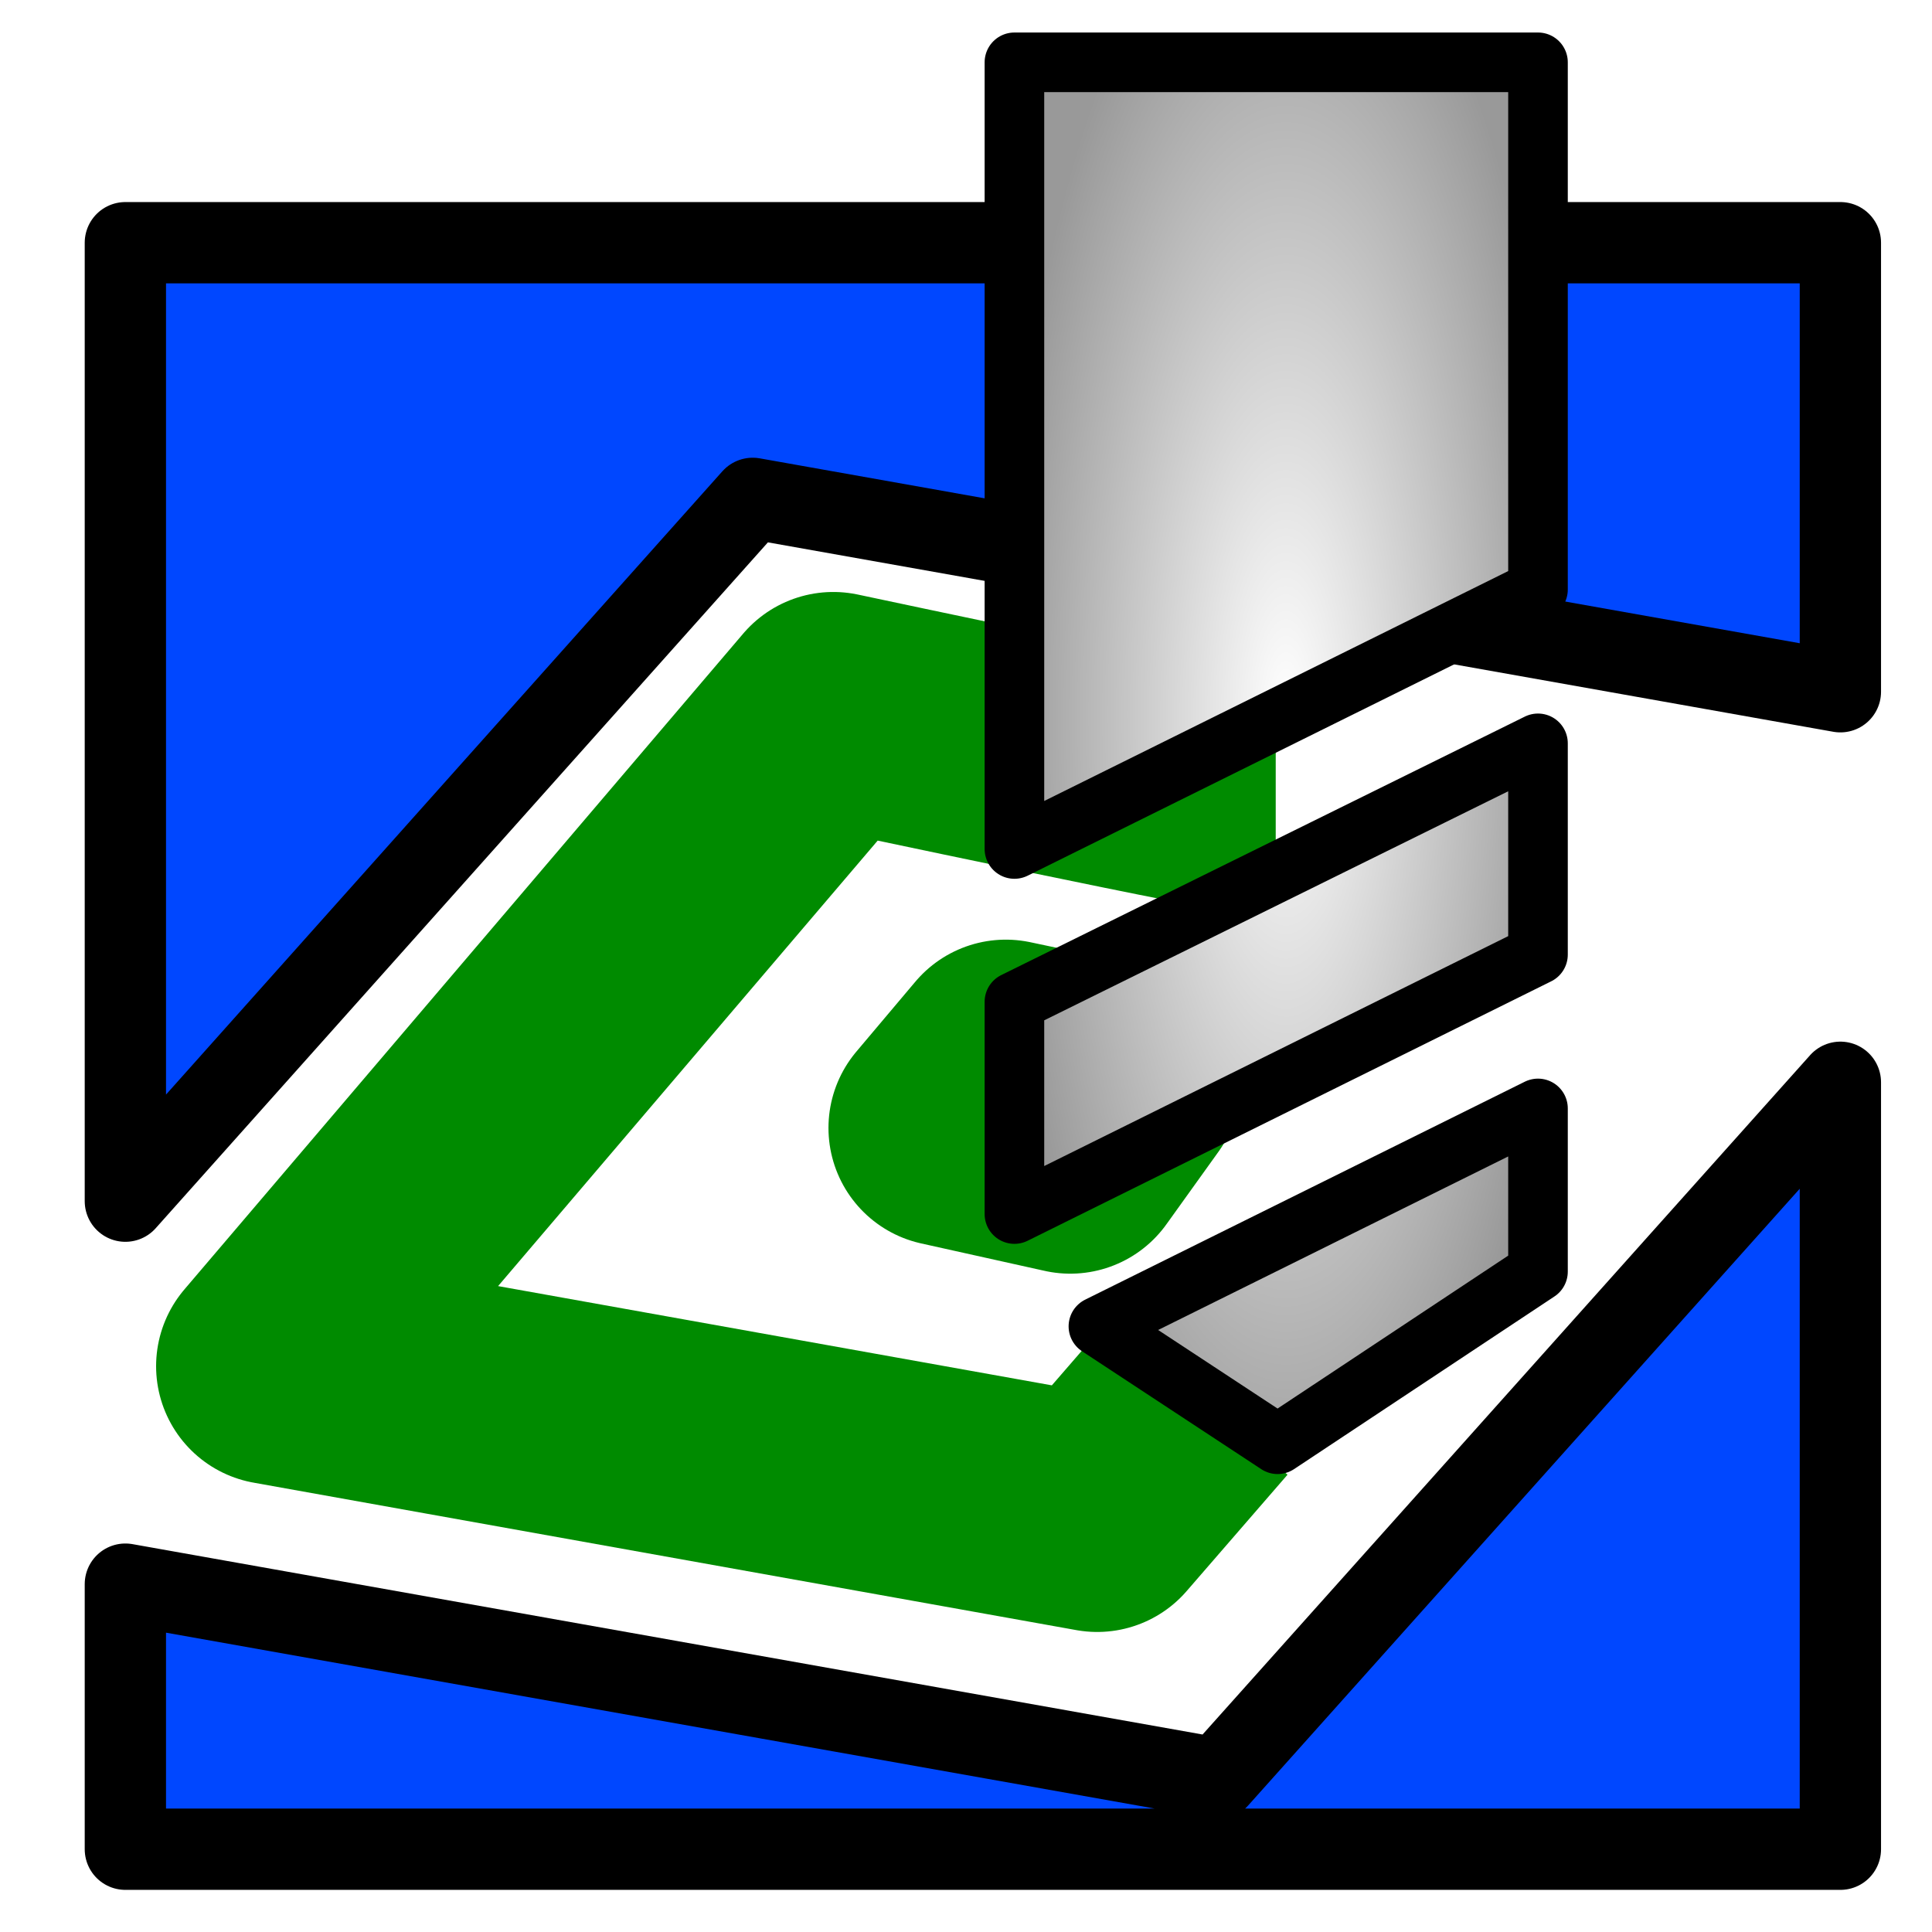
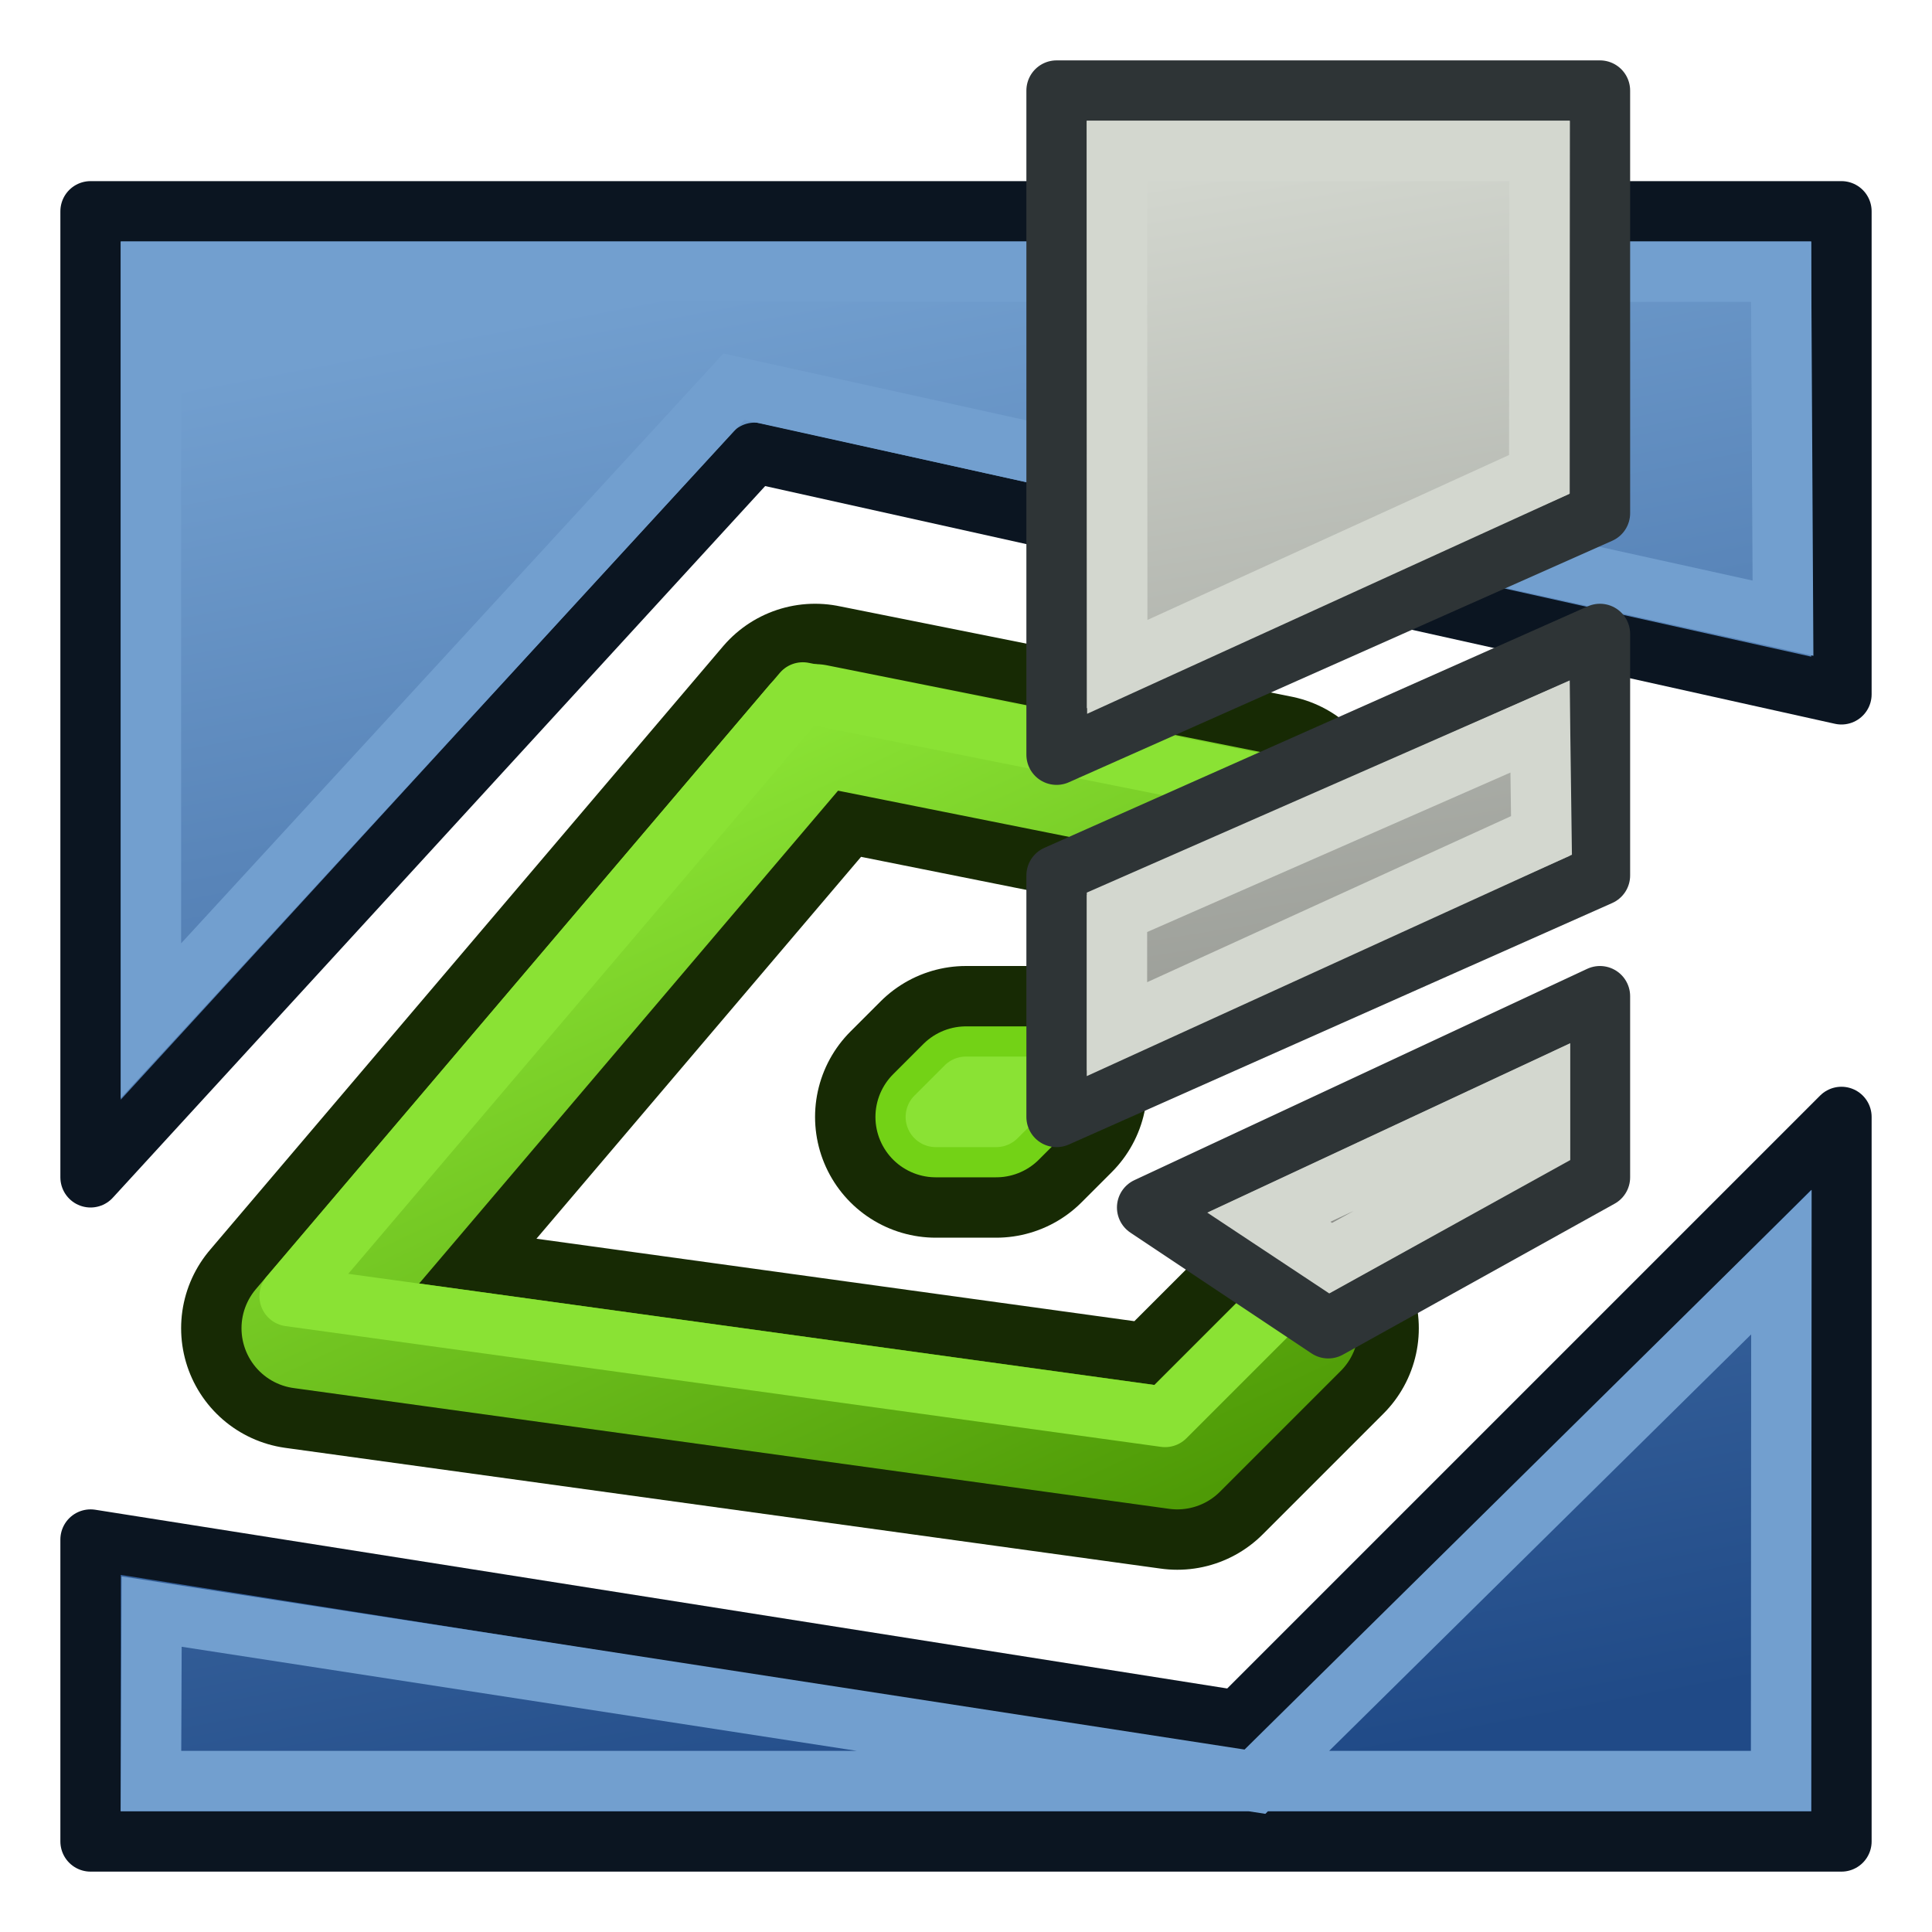
<svg xmlns="http://www.w3.org/2000/svg" xmlns:xlink="http://www.w3.org/1999/xlink" width="64px" height="64px" id="svg2816" version="1.1">
  <defs id="defs2818">
+     <linearGradient id="linearGradient4718">
+       <stop style="stop-color:#4e9a06;stop-opacity:1" offset="0" id="stop4720" />
+       <stop style="stop-color:#8ae234;stop-opacity:1" offset="1" id="stop4722" />
+     </linearGradient>
+     <linearGradient id="linearGradient4674">
+       <stop style="stop-color:#204a87;stop-opacity:1" offset="0" id="stop4676" />
+       <stop style="stop-color:#729fcf;stop-opacity:1" offset="1" id="stop4678" />
+     </linearGradient>
    <linearGradient id="linearGradient4513">
      <stop style="stop-color:#ffffff;stop-opacity:1;" offset="0" id="stop4515" />
      <stop style="stop-color:#999999;stop-opacity:1;" offset="1" id="stop4517" />
    </linearGradient>
    <linearGradient id="linearGradient3681">
      <stop id="stop3697" offset="0" style="stop-color:#fff110;stop-opacity:1;" />
      <stop style="stop-color:#cf7008;stop-opacity:1;" offset="1" id="stop3685" />
    </linearGradient>
    <pattern patternTransform="matrix(0.6764373,-0.8182915,2.457831,1.884455,-26.45061,18.29495)" id="pattern5231" xlink:href="#Strips1_1-4" />
    <pattern id="Strips1_1-4" patternTransform="matrix(0.6677284,-1.003708,2.426188,2.311455,3.476099,3.534923)" height="1" width="2" patternUnits="userSpaceOnUse">
      <rect id="rect4483-4" height="2" width="1" y="-0.5" x="0" style="fill:black;stroke:none" />
    </pattern>
    <pattern patternTransform="matrix(0.6677284,-1.003708,2.426188,2.311455,39.61838,8.96928)" id="pattern5231-4" xlink:href="#Strips1_1-6" />
    <pattern id="Strips1_1-6" patternTransform="matrix(0.6677284,-1.003708,2.426188,2.311455,3.476099,3.534923)" height="1" width="2" patternUnits="userSpaceOnUse">
      <rect id="rect4483-0" height="2" width="1" y="-0.5" x="0" style="fill:black;stroke:none" />
    </pattern>
    <pattern patternTransform="matrix(0.6651338,-1.06313,2.41676,2.448297,-49.76257,2.954681)" id="pattern5296" xlink:href="#pattern5231-3" />
    <pattern patternTransform="matrix(0.6677284,-1.003708,2.426188,2.311455,-26.33628,10.8872)" id="pattern5231-3" xlink:href="#Strips1_1-4-3" />
    <pattern id="Strips1_1-4-3" patternTransform="matrix(0.6677284,-1.003708,2.426188,2.311455,3.476099,3.534923)" height="1" width="2" patternUnits="userSpaceOnUse">
      <rect id="rect4483-4-6" height="2" width="1" y="-0.5" x="0" style="fill:black;stroke:none" />
    </pattern>
    <pattern patternTransform="matrix(0.4284489,-0.6215585,1.556767,1.431396,27.94841,13.30646)" id="pattern5330" xlink:href="#Strips1_1-9" />
    <pattern id="Strips1_1-9" patternTransform="matrix(0.6677284,-1.003708,2.426188,2.311455,3.476099,3.534923)" height="1" width="2" patternUnits="userSpaceOnUse">
      <rect id="rect4483-3" height="2" width="1" y="-0.5" x="0" style="fill:black;stroke:none" />
    </pattern>
    <linearGradient xlink:href="#linearGradient3681" id="linearGradient3687" x1="37.898" y1="41.088" x2="4.061" y2="40.169" gradientUnits="userSpaceOnUse" gradientTransform="translate(127.2727,-51.27273)" />
    <linearGradient xlink:href="#linearGradient3681" id="linearGradient3695" x1="37.894" y1="40.485" x2="59.811" y2="43.559" gradientUnits="userSpaceOnUse" gradientTransform="translate(127.2727,-51.27273)" />
    <linearGradient id="linearGradient3681-3">
      <stop id="stop3697-3" offset="0" style="stop-color:#fff110;stop-opacity:1;" />
      <stop style="stop-color:#cf7008;stop-opacity:1;" offset="1" id="stop3685-4" />
    </linearGradient>
    <linearGradient y2="43.559" x2="59.811" y1="40.485" x1="37.894" gradientTransform="translate(-37.00068,-20.48737)" gradientUnits="userSpaceOnUse" id="linearGradient3608" xlink:href="#linearGradient3681-3" />
    <linearGradient id="linearGradient4513-2">
      <stop style="stop-color:#ffffff;stop-opacity:1;" offset="0" id="stop4515-2" />
      <stop style="stop-color:#999999;stop-opacity:1;" offset="1" id="stop4517-4" />
    </linearGradient>
    <radialGradient r="23.635" fy="7.932" fx="32.152" cy="7.932" cx="32.152" gradientTransform="matrix(1,0,0,1.184116,-8.517325,-3.409757)" gradientUnits="userSpaceOnUse" id="radialGradient4538" xlink:href="#linearGradient4513-2" />
    <linearGradient id="linearGradient4513-1">
      <stop style="stop-color:#ffffff;stop-opacity:1;" offset="0" id="stop4515-8" />
      <stop style="stop-color:#999999;stop-opacity:1;" offset="1" id="stop4517-6" />
    </linearGradient>
    <radialGradient r="23.635" fy="7.932" fx="32.152" cy="7.932" cx="32.152" gradientTransform="matrix(1,0,0,1.184116,-8.517325,-3.409757)" gradientUnits="userSpaceOnUse" id="radialGradient4538-6" xlink:href="#linearGradient4513-1" />
    <linearGradient id="linearGradient4513-1-3">
      <stop style="stop-color:#ffffff;stop-opacity:1;" offset="0" id="stop4515-8-7" />
      <stop style="stop-color:#999999;stop-opacity:1;" offset="1" id="stop4517-6-5" />
    </linearGradient>
    <radialGradient r="23.635" fy="35.869" fx="32.152" cy="35.869" cx="32.152" gradientTransform="matrix(0.3949791,0,0,1.184116,-2.716491,-26.06701)" gradientUnits="userSpaceOnUse" id="radialGradient3069" xlink:href="#linearGradient4513-1-3" />
    <linearGradient id="linearGradient4513-1-2">
      <stop style="stop-color:#ffffff;stop-opacity:1;" offset="0" id="stop4515-8-6" />
      <stop style="stop-color:#999999;stop-opacity:1;" offset="1" id="stop4517-6-6" />
    </linearGradient>
    <radialGradient r="23.635" fy="35.869" fx="32.152" cy="35.869" cx="32.152" gradientTransform="matrix(0.3949791,0,0,1.184116,-2.716491,-26.06701)" gradientUnits="userSpaceOnUse" id="radialGradient3102" xlink:href="#linearGradient4513-1-2" />
    <radialGradient xlink:href="#linearGradient4513-1" id="radialGradient3132" gradientUnits="userSpaceOnUse" gradientTransform="matrix(0.3949791,0,0,1.184116,29.90015,-9.43093)" cx="32.152" cy="27.951" fx="32.152" fy="27.951" r="23.635" />
+     <linearGradient xlink:href="#linearGradient4031" id="linearGradient4055" gradientUnits="userSpaceOnUse" gradientTransform="translate(71.49472,-3.198256)" x1="30" y1="17" x2="36" y2="54.227" />
+     <linearGradient id="linearGradient4031">
+       <stop id="stop4033" offset="0" style="stop-color:#d3d7cf;stop-opacity:1" />
+       <stop id="stop4035" offset="1" style="stop-color:#888a85;stop-opacity:1" />
+     </linearGradient>
+     <linearGradient xlink:href="#linearGradient4674" id="linearGradient4680" x1="37.125" y1="59.75" x2="27.375" y2="8.625" gradientUnits="userSpaceOnUse" />
+     <linearGradient xlink:href="#linearGradient4718" id="linearGradient4724" x1="38.759" y1="50.054" x2="26.527" y2="23.979" gradientUnits="userSpaceOnUse" />
  </defs>
  <g id="layer1">
-     <path style="color:#000000;fill:#0047ff;fill-opacity:1;fill-rule:nonzero;stroke:#000000;stroke-width:2.693;stroke-linecap:butt;stroke-linejoin:round;stroke-miterlimit:4;stroke-opacity:1;stroke-dasharray:none;stroke-dashoffset:0;marker:none;visibility:visible;display:inline;overflow:visible;enable-background:accumulate" d="m 4.153,8.04 0,31.75 20.781,-23.281 36.031,6.406 0,-14.875 -56.812,0 z m 56.812,27.813 -20.625,23.062 -36.187,-6.438 0,8.781 56.812,0 0,-25.406 z" id="rect3105" />
-     <path style="color:#000000;fill:none;stroke:#008b00;stroke-width:7.838;stroke-linecap:butt;stroke-linejoin:round;stroke-miterlimit:4;stroke-opacity:1;stroke-dasharray:none;stroke-dashoffset:0;marker:none;visibility:visible;display:inline;overflow:visible;enable-background:accumulate" d="m 42.26,26.486 c -0.771,0 -14.656,-2.957 -14.656,-2.957 L 9.09,45.257 36.346,50.142 39.689,46.285" id="path3120" />
-     <path style="color:#000000;fill:none;stroke:#008b00;stroke-width:7.838;stroke-linecap:butt;stroke-linejoin:round;stroke-miterlimit:4;stroke-opacity:1;stroke-dasharray:none;stroke-dashoffset:0;marker:none;visibility:visible;display:inline;overflow:visible;enable-background:accumulate" d="m 37.182,35.864 -3.864,-0.818 -1.955,2.318 4.091,0.909 z" id="path3907" />
-     <path style="color:#000000;fill:url(#radialGradient3132);fill-opacity:1;fill-rule:nonzero;stroke:#000000;stroke-width:1.974;stroke-linecap:butt;stroke-linejoin:round;stroke-miterlimit:4;stroke-opacity:1;stroke-dasharray:none;stroke-dashoffset:0;marker:none;visibility:visible;display:inline;overflow:visible;enable-background:accumulate" d="m 33.604,2.064 0,17.466 c 0,0 0,1.311 0,8.594 l 17.344,-8.594 0,-1.906 0,-15.56 z m 17.344,22.56 -17.344,8.562 0,7.031 17.344,-8.594 z m 0,12.094 -14.562,7.219 5.937,3.906 8.625,-5.719 z" id="rect4417" />
+     <path style="color:#000000;fill:url(#linearGradient4680);fill-opacity:1;fill-rule:nonzero;stroke:#0b1521;stroke-width:2;stroke-linecap:butt;stroke-linejoin:round;stroke-miterlimit:4;stroke-opacity:1;stroke-dasharray:none;stroke-dashoffset:0;marker:none;visibility:visible;display:inline;overflow:visible;enable-background:accumulate" d="M 3,7 3,39 25,15 61,23 61,7 z M 61,37 41,57 3,51 3,61 61,61 z" id="rect3105" />
+     <path style="color:#000000;fill:none;stroke:#172a04;stroke-width:8;stroke-linecap:round;stroke-linejoin:round;stroke-miterlimit:4;stroke-opacity:1;stroke-dasharray:none;stroke-dashoffset:0;marker:none;visibility:visible;display:inline;overflow:visible;enable-background:accumulate" d="M 42,27 27,24 10,44 39,48 43,44" id="path3120" />
+     <path style="color:#000000;fill:none;stroke:#172a04;stroke-width:8;stroke-linecap:butt;stroke-linejoin:round;stroke-miterlimit:4;stroke-opacity:1;stroke-dasharray:none;stroke-dashoffset:0;marker:none;visibility:visible;display:inline;overflow:visible;enable-background:accumulate" d="m 34,36 -2,0 -1,1 2,0 z" id="path3907" />
+     <path style="color:#000000;fill:none;stroke:#729fcf;stroke-width:2;stroke-linecap:butt;stroke-linejoin:miter;stroke-miterlimit:4;stroke-opacity:1;stroke-dasharray:none;stroke-dashoffset:0;marker:none;visibility:visible;display:inline;overflow:visible;enable-background:accumulate" d="M 5,9 5,33.815 24.311,12.811 59.064,20.478 59,9 z M 59.011,41.81 41.572,59.021 5.023,53.386 5,59 59,59 z" id="rect3105-5" />
+     <path style="color:#000000;fill:none;stroke:url(#linearGradient4724);stroke-width:4;stroke-linecap:round;stroke-linejoin:round;stroke-miterlimit:4;stroke-opacity:1;stroke-dasharray:none;stroke-dashoffset:0;marker:none;visibility:visible;display:inline;overflow:visible;enable-background:accumulate" d="M 42,27 27,24 10,44 39,48 43,44" id="path3120-3" />
+     <path style="color:#000000;fill:none;stroke:#8ae234;stroke-width:2;stroke-linecap:round;stroke-linejoin:round;stroke-miterlimit:4;stroke-opacity:1;stroke-dasharray:none;stroke-dashoffset:0;marker:none;visibility:visible;display:inline;overflow:visible;enable-background:accumulate" d="m 41.594,25.938 -15,-3 -17,20 29,4 4,-4" id="path3120-3-5" />
+     <path style="color:#000000;fill:none;stroke:#73d216;stroke-width:4;stroke-linecap:butt;stroke-linejoin:round;stroke-miterlimit:4;stroke-opacity:1;stroke-dasharray:none;stroke-dashoffset:0;marker:none;visibility:visible;display:inline;overflow:visible;enable-background:accumulate" d="m 34,36 -2,0 -1,1 2,0 z" id="path3907-6" />
+     <path style="color:#000000;fill:none;stroke:#8ae234;stroke-width:2;stroke-linecap:butt;stroke-linejoin:round;stroke-miterlimit:4;stroke-opacity:1;stroke-dasharray:none;stroke-dashoffset:0;marker:none;visibility:visible;display:inline;overflow:visible;enable-background:accumulate" d="m 34,36 -2,0 -1,1 2,0 z" id="path3907-6-2" />
+     <g id="g4051" transform="translate(-59.49472,-8.801744)">
+       <path id="rect4417-3" d="m 94.495,11.802 10e-7,22 18,-8 0,-14 z m 18,18 -18,8 0,8 18,-8 z m 0,12 -15,7 6,4 9,-5 z" style="color:#000000;fill:url(#linearGradient4055);fill-opacity:1;fill-rule:nonzero;stroke:#2e3436;stroke-width:2;stroke-linecap:butt;stroke-linejoin:round;stroke-miterlimit:4;stroke-opacity:1;stroke-dasharray:none;stroke-dashoffset:0;marker:none;visibility:visible;display:inline;overflow:visible;enable-background:accumulate" />
+       <path id="rect4417-1" d="m 96.495,13.802 0.011,17.091 13.977,-6.375 0.011,-10.716 z M 110.51,32.871 l -14.014,6.152 -7.9e-4,3.871 14.063,-6.418 z m 7.9e-4,12.059 -8.984,4.193 2.048,1.357 6.936,-3.839 z" style="color:#000000;fill:none;stroke:#d3d7cf;stroke-width:2;stroke-linecap:butt;stroke-linejoin:miter;stroke-miterlimit:4;stroke-opacity:1;stroke-dasharray:none;stroke-dashoffset:0;marker:none;visibility:visible;display:inline;overflow:visible;enable-background:accumulate" />
+     </g>
  </g>
</svg>
